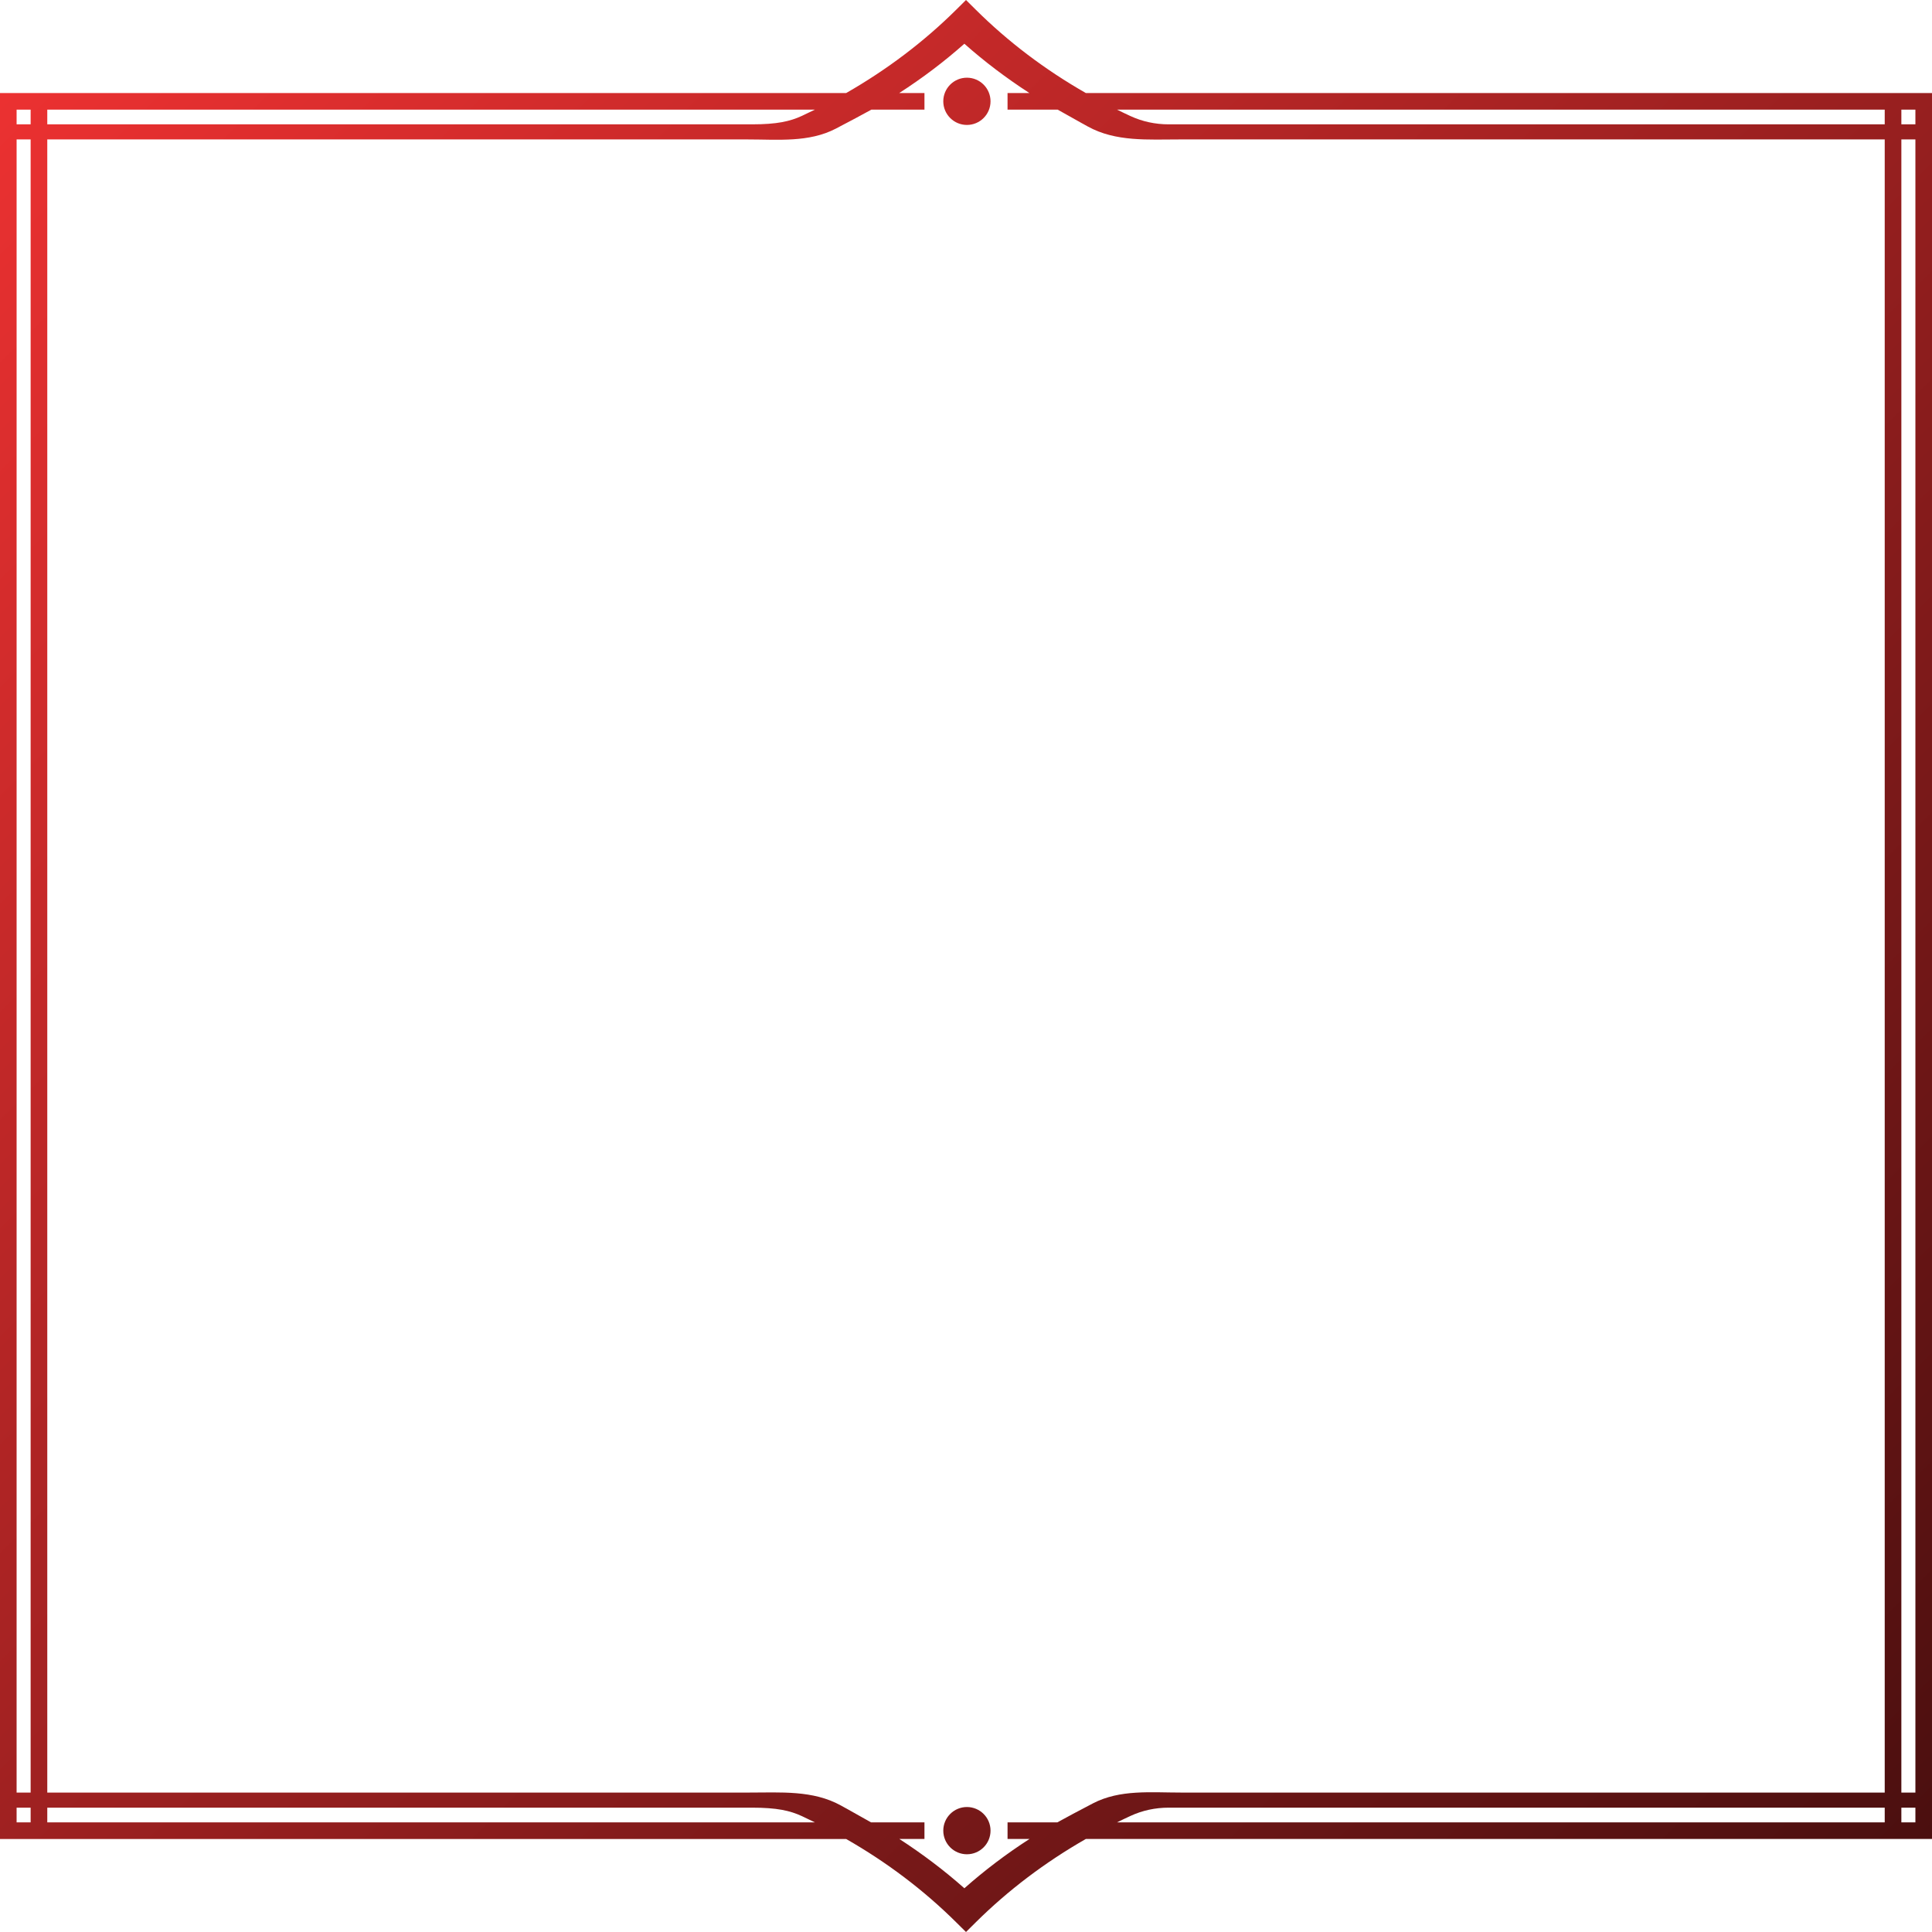
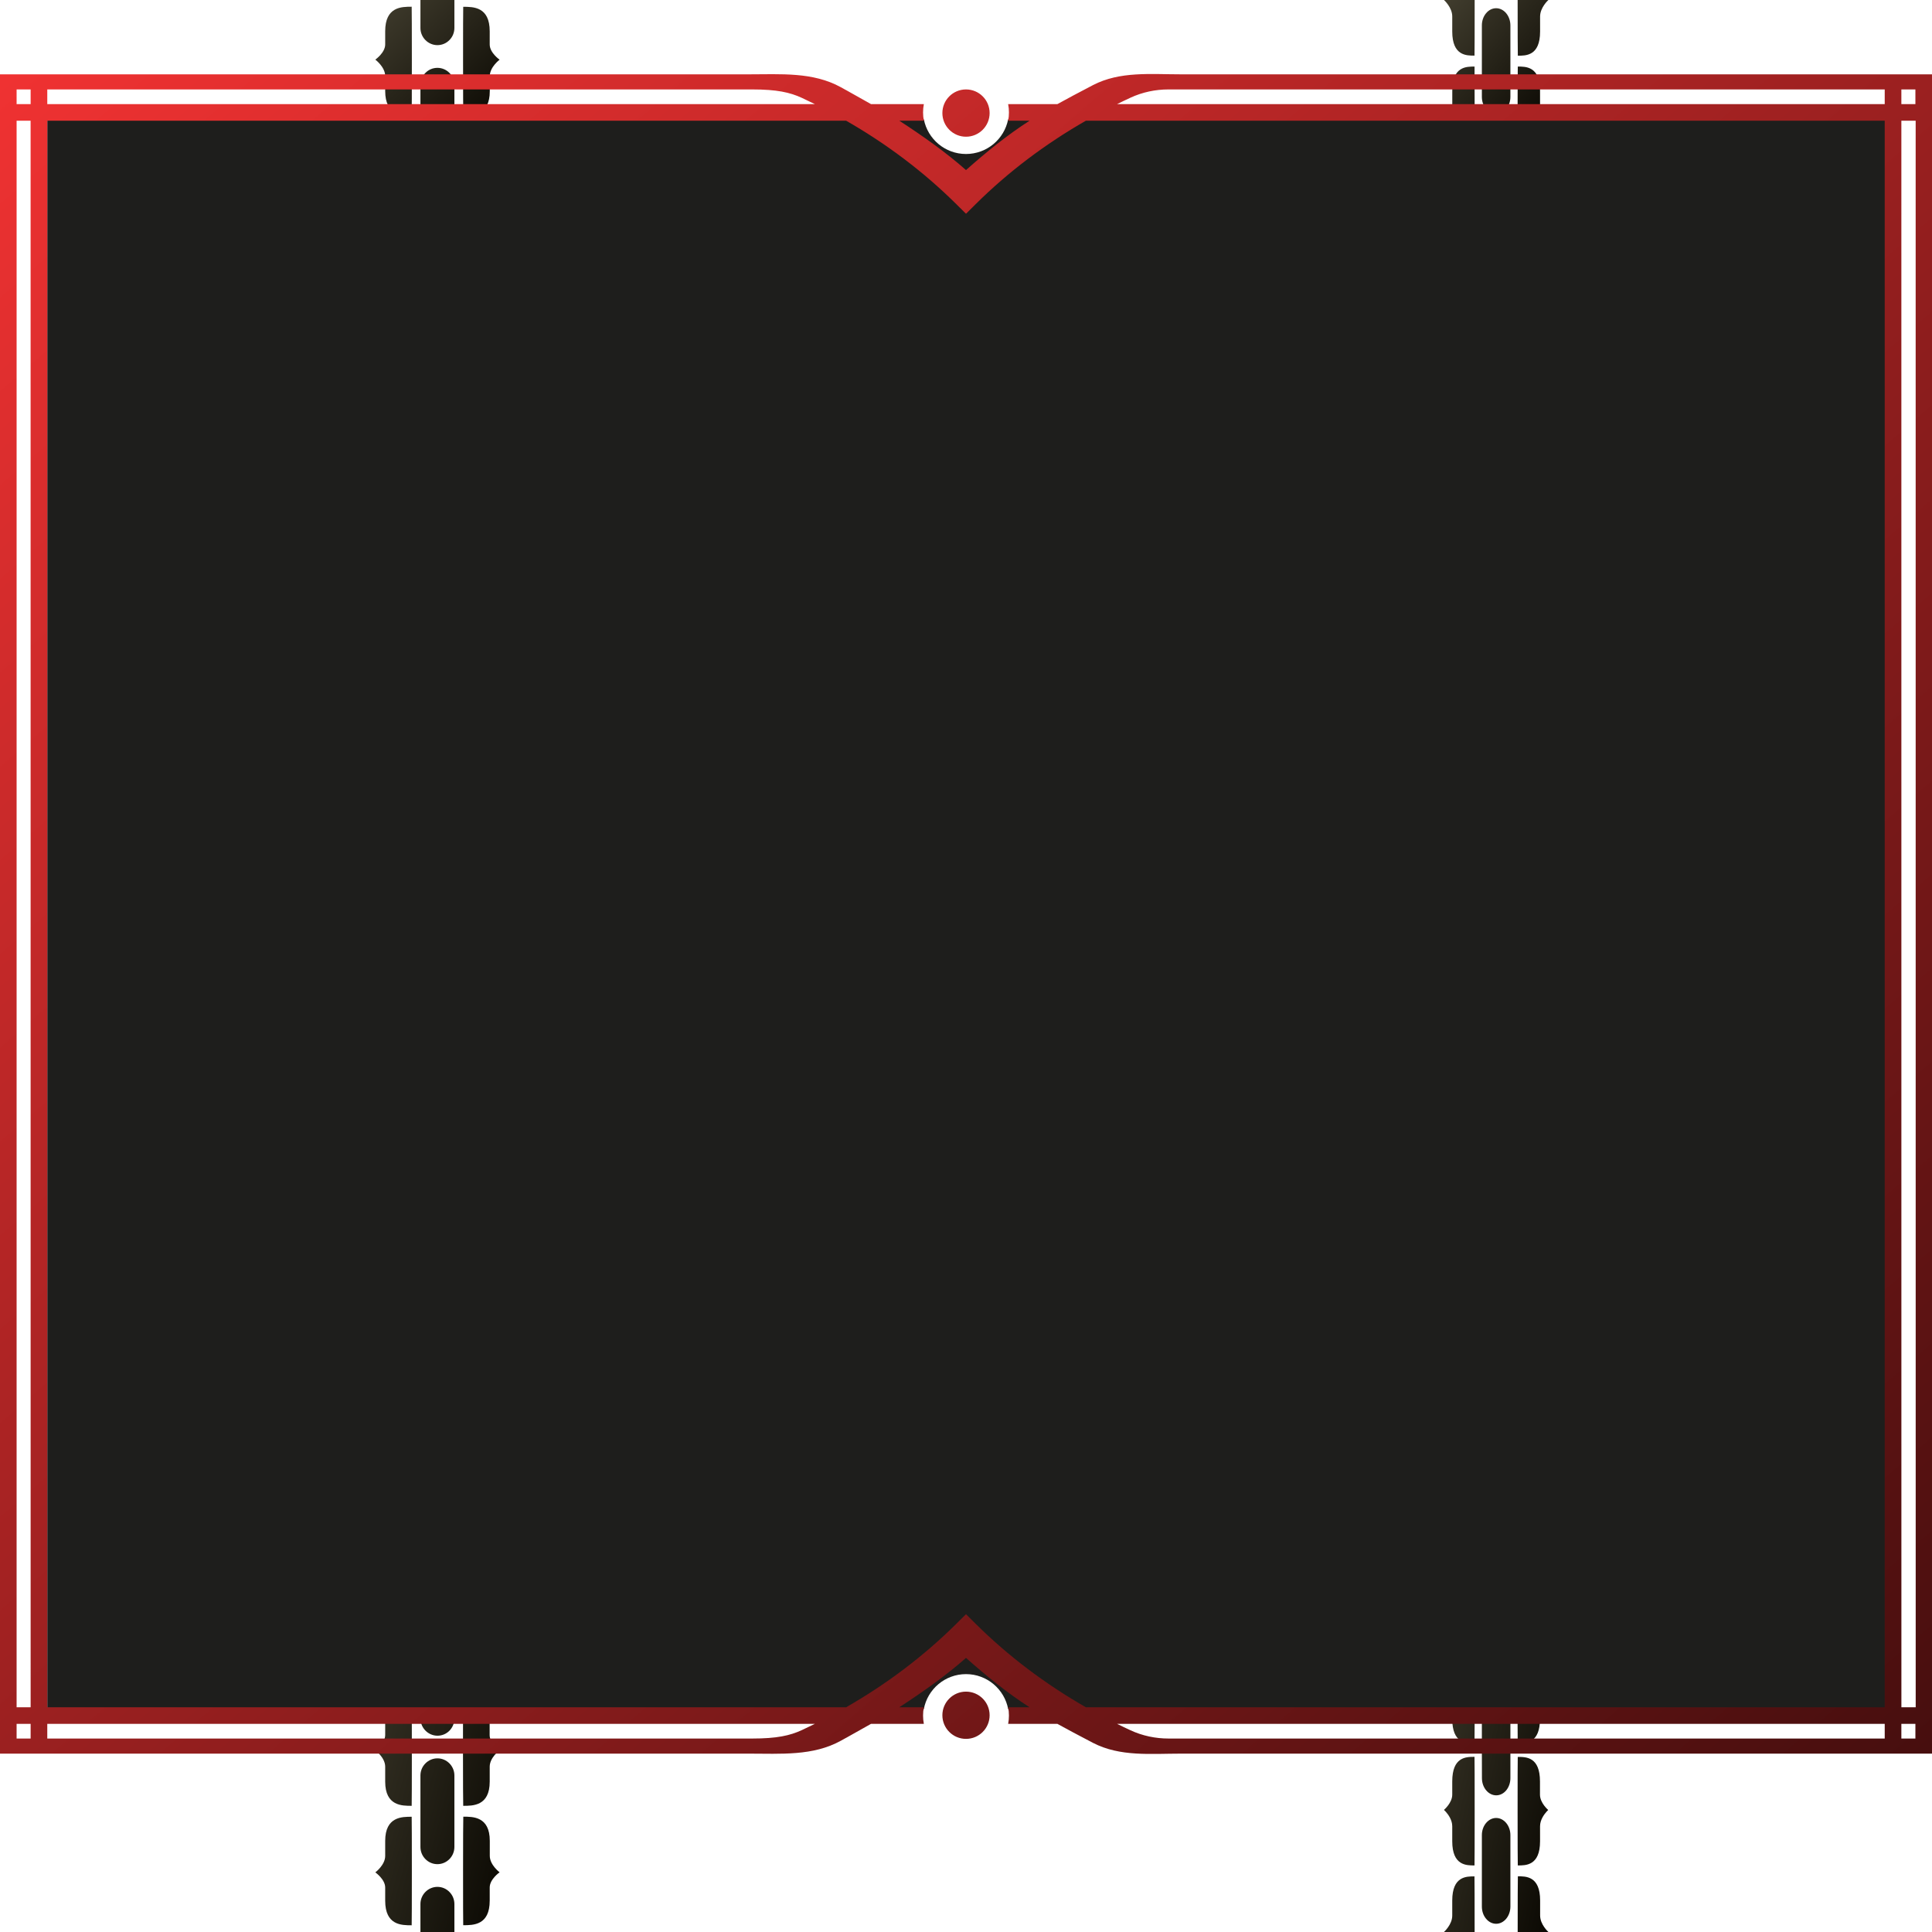
<svg xmlns="http://www.w3.org/2000/svg" viewBox="0 0 512 512">
  <defs>
+     <style>
+ 			.chain { fill: url(#chain-gradient) }
+ 			.fill { fill: #1E1E1C }
+ 			.frame { fill: url(#bg-gradient) }
+ 		</style>
    <linearGradient id="bg-gradient" x1="0" x2="1" y1="0" y2="1">
      <stop offset="0%" stop-color="rgb(240, 50, 50)" />
      <stop offset="100%" stop-color="rgb(70, 14, 14)" />
    </linearGradient>
+     <linearGradient id="chain-gradient" x1="0" x2="1" y1="0" y2="1">
+       <stop offset="0%" stop-color="rgb(65, 61, 46)" />
+       <stop offset="100%" stop-color="#0B0903" />
+     </linearGradient>
  </defs>
-   <path fill="url(#bg-gradient)" d="M256.24,478.88c-3.45,0-6.26,2.8-6.26,6.26c0,3.46,2.81,6.26,6.26,6.26c3.46,0,6.26-2.8,6.26-6.26  C262.5,481.68,259.7,478.88,256.24,478.88z M256.24,20.59c-3.45,0-6.26,2.8-6.26,6.26c0,3.46,2.81,6.26,6.26,6.26  c3.46,0,6.26-2.8,6.26-6.26C262.5,23.4,259.7,20.59,256.24,20.59z M287.77,24.66c-10.84-6.19-20.62-13.59-29.21-22.12L256,0  l-2.56,2.54c-8.58,8.51-18.36,15.91-29.2,22.12H0v462.69h224.24c10.84,6.2,20.62,13.6,29.2,22.12L256,512l2.56-2.54  c8.59-8.52,18.37-15.92,29.21-22.12H512V24.66H287.77z M12.53,29.06h203.42c-1.13,0.56-2.27,1.11-3.42,1.64  c-3.19,1.48-6.67,2.25-13.19,2.25H12.53V29.06z M4.4,29.06h3.72v3.89H4.4V29.06z M4.4,36.95h3.72v438.1H4.4V36.95z M8.12,482.94H4.4  v-3.89h3.72V482.94z M12.53,482.94v-3.89h186.81c6.52,0,10,0.77,13.19,2.25c1.15,0.53,2.29,1.08,3.42,1.64H12.53z M499.47,482.94  H296.04c1.17-0.58,2.35-1.15,3.55-1.7c3.15-1.46,6.6-2.19,10.07-2.19h189.81V482.94z M499.47,475.05h-186.4  c-8.19,0-16.24-0.86-23.41,2.85c-3.8,1.97-7.15,3.78-9.44,5.04h-13.21v4.4h5.83c-6.15,3.96-11.92,8.33-17.27,13.07  c-5.35-4.74-11.11-9.09-17.24-13.07h6.66v-4.4h-14.16c-1.93-1.1-4.23-2.39-6.64-3.73c-0.11-0.05-0.22-0.11-0.32-0.16h0.02  c-0.35-0.19-0.7-0.38-1.05-0.58c-7.42-4.09-15.87-3.42-24.48-3.42H12.53V36.95h185.54c8.19,0,16.24,0.86,23.41-2.85  c3.8-1.97,7.15-3.78,9.44-5.04h14.07v-4.4h-6.69c6.15-3.96,11.92-8.33,17.27-13.07c5.34,4.74,11.1,9.09,17.24,13.07h-5.8v4.4h13.29  c1.94,1.1,4.24,2.39,6.65,3.73c0.11,0.05,0.21,0.11,0.32,0.16h-0.02c0.35,0.19,0.69,0.38,1.04,0.58c7.43,4.09,15.88,3.42,24.48,3.42  h186.7V475.05z M499.47,32.95H309.66c-3.47,0-6.92-0.73-10.07-2.19c-1.2-0.55-2.38-1.12-3.55-1.7h203.43V32.95z M507.6,482.94h-3.72  v-3.89h3.72V482.94z M507.6,475.05h-3.72V36.95h3.72V475.05z M507.6,32.95h-3.72v-3.89h3.72V32.95z" />
+   <g transform-origin="center" transform="">
+     <path class="chain" d="M410.33,511.98c0,0-0.02,0.02-0.02,0.02h-8.11c0-7.31,0.02-14.76,0.05-14.76  c2.1,0,5.9-0.08,5.9,6.4v3.98C408.14,510.04,410.33,511.98,410.33,511.98z M384.86,503.66v3.98c0,2.42-2.2,4.36-2.2,4.36h8.13  c0-7.31-0.01-14.75-0.04-14.74C388.66,497.26,384.86,497.18,384.86,503.66z M396.49,481.78c-1.04,0-1.98,0.52-2.67,1.34  s-1.11,1.96-1.11,3.2v18.94c0,1.26,0.42,2.4,1.11,3.22c0.69,0.84,1.63,1.34,2.67,1.34c2.08,0,3.78-2.04,3.78-4.56v-18.94  C400.27,483.82,398.57,481.78,396.49,481.78z M408.11,475.62v-3.5c0-6.52-3.63-6.52-5.89-6.52c-0.03,0-0.04,7.3-0.04,14.54  c0,7.13,0.02,14.22,0.05,14.22c2.1,0,5.9,0.08,5.9-6.4v-3.98c0-1.69,1.07-3.13,1.7-3.84c0.27-0.3,0.46-0.48,0.46-0.48  S408.11,477.82,408.11,475.62z M390.76,465.58c-2.25,0-5.9,0-5.9,6.52v3.5c0,2.2-2.2,4.04-2.2,4.04s0.21,0.19,0.49,0.5  c0.64,0.72,1.71,2.16,1.71,3.84v3.98c0,6.48,3.8,6.4,5.9,6.4c0.03,0,0.04-7.08,0.04-14.22C390.8,472.89,390.79,465.58,390.76,465.58  z M408.12,391.5V388c0-2.13,2.05-3.89,2.18-4h-8.11c0,7.06,0.01,14,0.04,14C404.49,398,408.12,398,408.12,391.5z M400.26,392.4  c0-1.26-0.42-2.4-1.1-3.22c-0.7-0.84-1.64-1.34-2.68-1.34c-2.06,0-3.78,2.04-3.78,4.54v14.86c0,2.5,1.7,4.54,3.78,4.54  c1.04,0,1.98-0.52,2.66-1.34c0.72-0.82,1.14-1.96,1.14-3.2v-7.44h-0.02V392.4z M408.11,423.96v-3.98c0-2.4,2.17-4.32,2.17-4.32  s-2.18-1.84-2.18-4.04v-3.5c0-6.52-3.63-6.52-5.9-6.52c-0.05,0-0.05,28.76,0.02,28.76C404.31,430.36,408.11,430.44,408.11,423.96z   M396.49,417.78c-1.04,0-1.98,0.52-2.67,1.34s-1.11,1.98-1.11,3.22v18.92c0,1.26,0.42,2.4,1.11,3.22c0.69,0.84,1.63,1.34,2.67,1.34  c2.07,0,3.78-2.04,3.78-4.58v-18.92C400.27,419.82,398.57,417.78,396.49,417.78z M408.13,443.62v-3.96c0-6.5-3.8-6.42-5.9-6.42  c-0.07,0-0.07,28.76-0.02,28.76c2.27,0,5.9,0,5.9-6.5V452c0-2.2,2.2-4.02,2.2-4.02S408.13,446.04,408.13,443.62z M384.86,439.68  v3.96c0,2.42-2.2,4.36-2.2,4.36s2.2,1.82,2.2,4.02v3.5c0,6.5,3.63,6.5,5.9,6.5c0.05,0,0.05-28.78,0-28.76  C388.66,433.26,384.86,433.2,384.86,439.68z M384.85,419.98v3.98c0,6.48,3.8,6.4,5.9,6.4c0.07,0,0.07-28.78,0-28.78  c-2.25,0-5.9,0-5.9,6.52v3.5c0,2.2-2.2,4.04-2.2,4.04S384.85,417.58,384.85,419.98z M396.49,451.82c-2.08,0-3.78,2.04-3.78,4.56  v7.42l0.02,7.44c0,2.5,1.71,4.54,3.78,4.54c1.04,0,1.98-0.5,2.67-1.34c0.67-0.82,1.09-1.96,1.09-3.2v-7.44v-7.42  c0-1.26-0.42-2.4-1.11-3.22S397.53,451.82,396.49,451.82z M384.86,388.02v3.5c0,6.5,3.63,6.5,5.9,6.5c0.02,0,0.04-6.95,0.04-14.02  h-8.13C382.66,384,384.86,385.82,384.86,388.02z" />
+     <path class="chain" d="M132.4,496.18c0,0-2.62,1.82-2.62,4.02v3.5c0,6.5-4.32,6.5-7.02,6.5  c-0.06,0-0.06-28.76,0.02-28.76c2.5,0,7.02-0.08,7.02,6.4v3.98C129.8,494.24,132.4,496.18,132.4,496.18z M102.08,487.86v3.98  c0,2.42-2.62,4.36-2.62,4.36s2.62,1.82,2.62,4.02v3.5c0,6.5,4.32,6.5,7.02,6.5c0.06,0,0.06-28.78,0-28.76  C106.6,481.46,102.08,481.38,102.08,487.86z M115.92,500.04c-2.46,0-4.5,2.04-4.5,4.54V512h9v-7.4c0-1.26-0.5-2.4-1.32-3.22  C118.28,500.54,117.16,500.04,115.92,500.04z M102.06,404.18v3.98c0,6.48,4.52,6.4,7.02,6.4c0.08,0,0.08-28.78,0-28.78  c-2.68,0-7.02,0-7.02,6.52v3.5c0,2.2-2.62,4.04-2.62,4.04S102.06,401.78,102.06,404.18z M102.08,456.3v3.5  c0,2.2-2.62,4.04-2.62,4.04s2.62,1.94,2.62,4.34v3.98c0,6.48,4.52,6.4,7.02,6.4c0.06,0,0.06-28.78,0-28.78  C106.42,449.78,102.08,449.78,102.08,456.3z M115.92,465.98c-1.24,0-2.36,0.52-3.18,1.34c-0.82,0.82-1.32,1.96-1.32,3.2v18.94  c0,1.26,0.5,2.4,1.32,3.22c0.82,0.84,1.94,1.34,3.18,1.34c2.48,0,4.5-2.04,4.5-4.56v-18.94  C120.42,468.02,118.4,465.98,115.92,465.98z M111.4,391.44c0,2.5,2.02,4.54,4.5,4.54c1.24,0,2.36-0.52,3.18-1.34  c0.84-0.82,1.34-1.96,1.34-3.2V384h-9.02V391.44z M129.76,408.16v-3.98c0-2.4,2.58-4.32,2.58-4.32s-2.6-1.84-2.6-4.04v-3.5  c0-6.52-4.32-6.52-7.02-6.52c-0.06,0-0.06,28.76,0.02,28.76C125.24,414.56,129.76,414.64,129.76,408.16z M129.76,459.82v-3.5  c0-6.52-4.32-6.52-7.02-6.52c-0.06,0-0.06,28.76,0.02,28.76c2.5,0,7.02,0.08,7.02-6.4v-3.98c0-2.4,2.58-4.32,2.58-4.32  S129.76,462.02,129.76,459.82z M129.78,427.82v-3.96c0-6.5-4.52-6.42-7.02-6.42c-0.08,0-0.08,28.76-0.02,28.76  c2.7,0,7.02,0,7.02-6.5v-3.5c0-2.2,2.62-4.02,2.62-4.02S129.78,430.24,129.78,427.82z M115.92,401.98c-1.24,0-2.36,0.52-3.18,1.34  c-0.82,0.82-1.32,1.98-1.32,3.22v18.92c0,1.26,0.5,2.4,1.32,3.22c0.82,0.84,1.94,1.34,3.18,1.34c2.46,0,4.5-2.04,4.5-4.58v-18.92  C120.42,404.02,118.4,401.98,115.92,401.98z M115.92,436.02c-2.48,0-4.5,2.04-4.5,4.56V448l0.02,7.44c0,2.5,2.04,4.54,4.5,4.54  c1.24,0,2.36-0.5,3.18-1.34c0.8-0.82,1.3-1.96,1.3-3.2V448v-7.42c0-1.26-0.5-2.4-1.32-3.22S117.16,436.02,115.92,436.02z   M102.08,423.88v3.96c0,2.42-2.62,4.36-2.62,4.36s2.62,1.82,2.62,4.02v3.5c0,6.5,4.32,6.5,7.02,6.5c0.06,0,0.06-28.78,0-28.76  C106.6,417.46,102.08,417.4,102.08,423.88z" />
+     <path class="chain" d="M390.8,31.63h-7.45c0.65-0.78,1.52-2.1,1.52-3.61v-3.98c0-6.48,3.8-6.4,5.9-6.4    C390.78,17.64,390.8,24.57,390.8,31.63z M384.86,4.36v3.98c0,6.48,3.8,6.4,5.9,6.4c0.03,0.01,0.04-7.43,0.04-14.74h-8.13    C382.66,0,384.86,1.94,384.86,4.36z M408.13,28.02v-3.98c0-6.48-3.8-6.4-5.9-6.4c-0.03,0-0.05,6.93-0.05,13.99h7.45    C408.99,30.86,408.13,29.54,408.13,28.02z M396.49,30.22c2.08,0,3.78-2.04,3.78-4.54V6.74c0-2.52-1.7-4.56-3.78-4.56    c-1.04,0-1.98,0.5-2.67,1.34c-0.69,0.82-1.11,1.96-1.11,3.22v18.94c0,1.24,0.42,2.38,1.11,3.2S395.45,30.22,396.49,30.22z     M408.14,8.36V4.38c0-2.42,2.18-4.36,2.18-4.36S410.31,0,410.3,0h-8.11c0,7.31,0.02,14.76,0.05,14.76    C404.35,14.76,408.14,14.84,408.14,8.36z" />
+     <path class="chain" d="M120.42,31.63h-9v-9.09c0-1.26,0.5-2.4,1.32-3.22c0.82-0.84,1.94-1.34,3.18-1.34    c2.48,0,4.5,2.04,4.5,4.56V31.63z M102.08,20.16v3.98c0,6.48,4.52,6.4,7.02,6.4c0.06,0.02,0.06-28.76,0-28.76    c-2.7,0-7.02,0-7.02,6.5v3.5c0,2.2-2.62,4.02-2.62,4.02S102.08,17.74,102.08,20.16z M115.92,11.96c1.24,0,2.36-0.5,3.18-1.34    c0.82-0.82,1.32-1.96,1.32-3.22V0h-9v7.42C111.42,9.92,113.46,11.96,115.92,11.96z M129.8,24.16v-3.98c0-2.42,2.6-4.36,2.6-4.36    s-2.62-1.82-2.62-4.02V8.3c0-6.5-4.32-6.5-7.02-6.5c-0.06,0-0.06,28.76,0.02,28.76C125.28,30.56,129.8,30.64,129.8,24.16z" />
+     <path class="fill" d="M267.17,31.63c-1.03,5.23-5.63,9.18-11.17,9.18s-10.14-3.95-11.17-9.18H12.53v421.32h232.29  c0.98-5.29,5.61-9.29,11.18-9.29s10.2,4.01,11.18,9.29h232.7V31.63H267.17z" />
+     <path class="frame" d="M256,23.7c-3.45,0-6.26,2.8-6.26,6.26s2.81,6.27,6.26,6.27c3.46,0,6.26-2.81,6.26-6.27S259.46,23.7,256,23.7z   M256,448.3c-3.45,0-6.26,2.8-6.26,6.26s2.81,6.26,6.26,6.26c3.46,0,6.26-2.8,6.26-6.26S259.46,448.3,256,448.3z M512.08,31.96H512  V19.7H313.07c-8.19,0-16.24-0.86-23.41,2.85c-3.8,1.97-7.15,3.78-9.44,5.04h-13.05c0.14,0.72,0.21,1.45,0.21,2.2  c0,0.76-0.07,1.49-0.21,2.2h5.67c-6.15,3.97-11.49,8.34-16.84,13.08c-5.35-4.74-11.54-9.09-17.67-13.08h6.5  c-0.14-0.71-0.21-1.44-0.21-2.2c0-0.75,0.07-1.48,0.21-2.2h-14c-1.93-1.1-4.23-2.39-6.64-3.73c-0.11-0.05-0.22-0.11-0.32-0.16h0.02  c-0.35-0.19-0.7-0.38-1.05-0.58c-7.42-4.09-15.87-3.42-24.48-3.42H0v12.26h-0.01L0,452.44v12.29h198.36  c8.61,0,17.06,0.67,24.48-3.42c0.35-0.2,0.7-0.39,1.05-0.58h-0.02c0.1-0.05,0.21-0.11,0.32-0.16c2.41-1.34,4.71-2.63,6.64-3.73h14  c-0.14-0.72-0.21-1.45-0.21-2.2c0-0.76,0.07-1.49,0.21-2.2h-6.5c6.13-3.99,12.32-8.34,17.67-13.08c5.35,4.74,10.69,9.11,16.84,13.08  h-5.67c0.14,0.71,0.21,1.44,0.21,2.2c0,0.75-0.07,1.48-0.21,2.2h13.05c2.29,1.26,5.64,3.07,9.44,5.04  c7.17,3.71,15.22,2.85,23.41,2.85H512v-12.18h0.09L512.08,31.96z M503.88,23.7h3.72v3.89h-3.72V23.7z M12.53,23.7h186.81  c6.52,0,10,0.77,13.19,2.25c1.15,0.53,2.29,1.08,3.42,1.64H12.53V23.7z M8.12,460.73H4.4v-3.89h3.72V460.73z M4.4,452.44V31.99h3.71  l0.01,420.45H4.4z M8.12,27.59H4.4V23.7h3.72V27.59z M212.53,458.48c-3.19,1.48-6.67,2.25-13.19,2.25H12.53v-3.89h203.42  C214.82,457.4,213.68,457.95,212.53,458.48z M499.47,460.73H309.66c-3.47,0-6.92-0.73-10.07-2.19c-1.2-0.55-2.38-1.12-3.55-1.7  h203.43V460.73z M499.47,452.44h-211.7c-10.84-6.2-20.62-13.6-29.21-22.12l-2.56-2.54l-2.56,2.54c-8.58,8.51-18.36,15.91-29.2,22.12  H12.53V31.99h211.71c10.84,6.21,20.62,13.61,29.2,22.12l2.56,2.54l2.56-2.54c8.59-8.52,18.37-15.92,29.21-22.12h211.7V452.44z   M499.47,27.59H296.04c1.17-0.58,2.35-1.15,3.55-1.7c3.15-1.46,6.6-2.19,10.07-2.19h189.81V27.59z M507.6,460.73h-3.72v-3.89h3.72  V460.73z M503.89,452.44l-0.01-420.45h3.79l0.01,420.45H503.89z" />
+   </g>
</svg>
